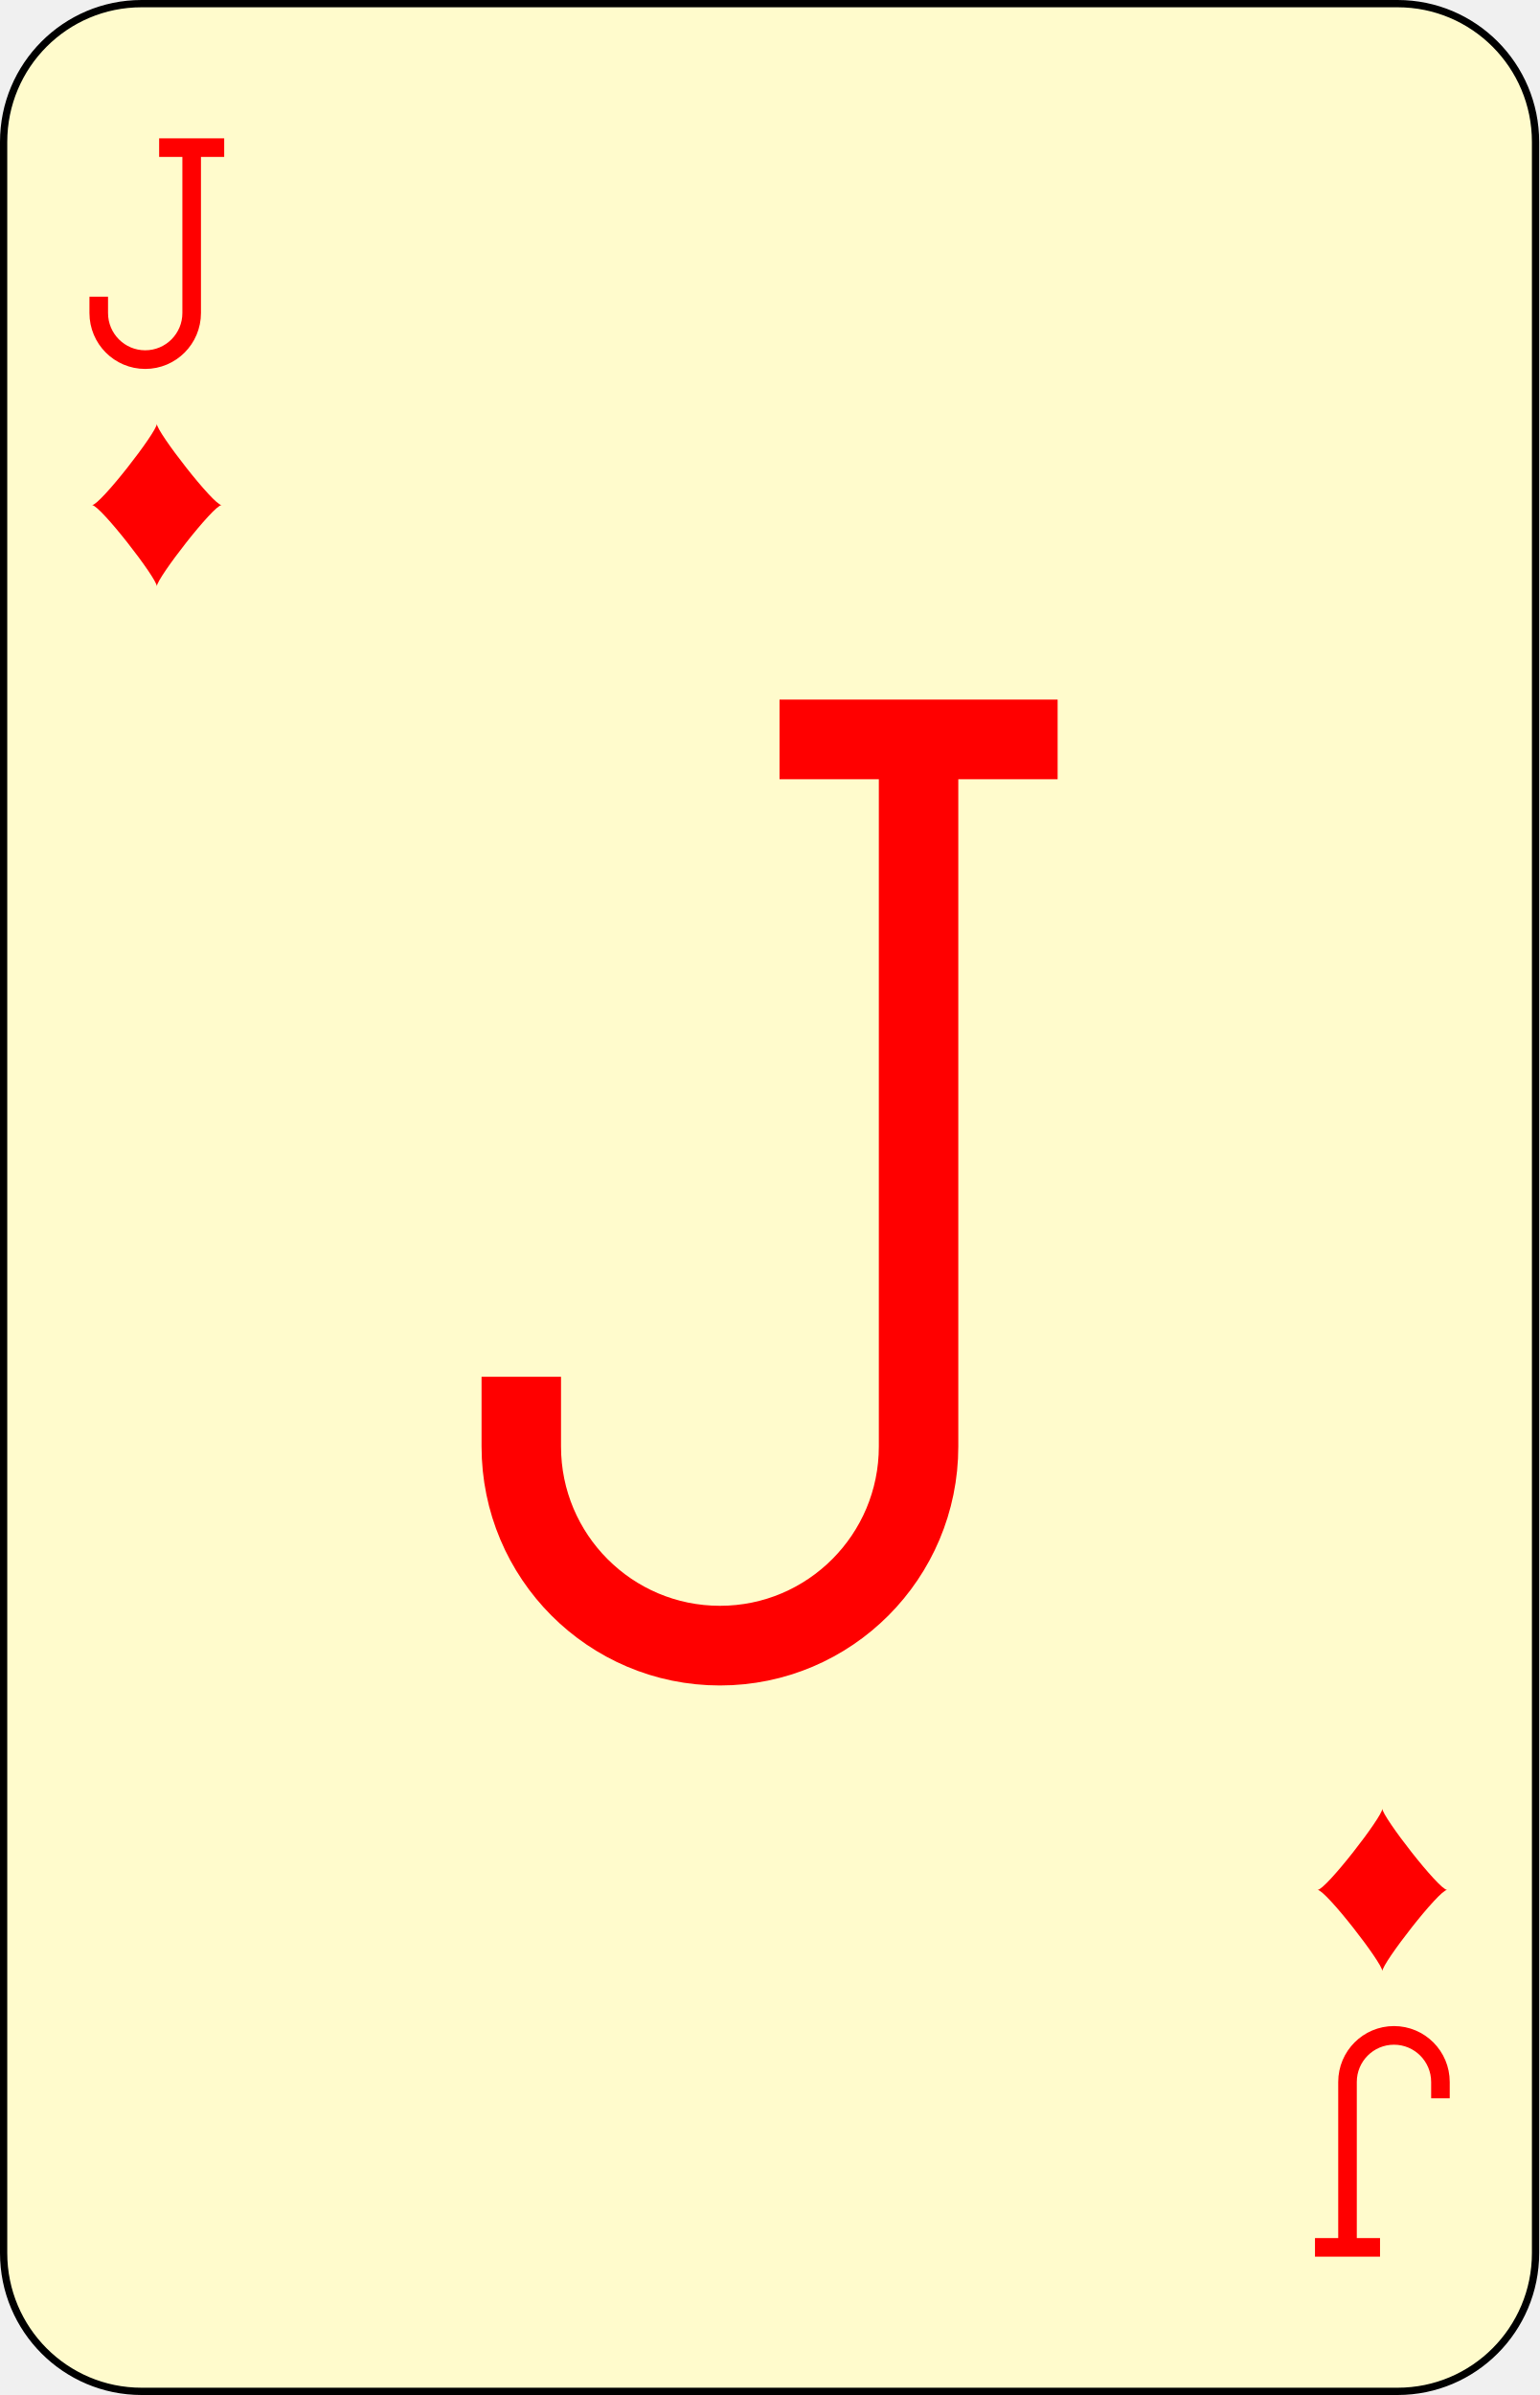
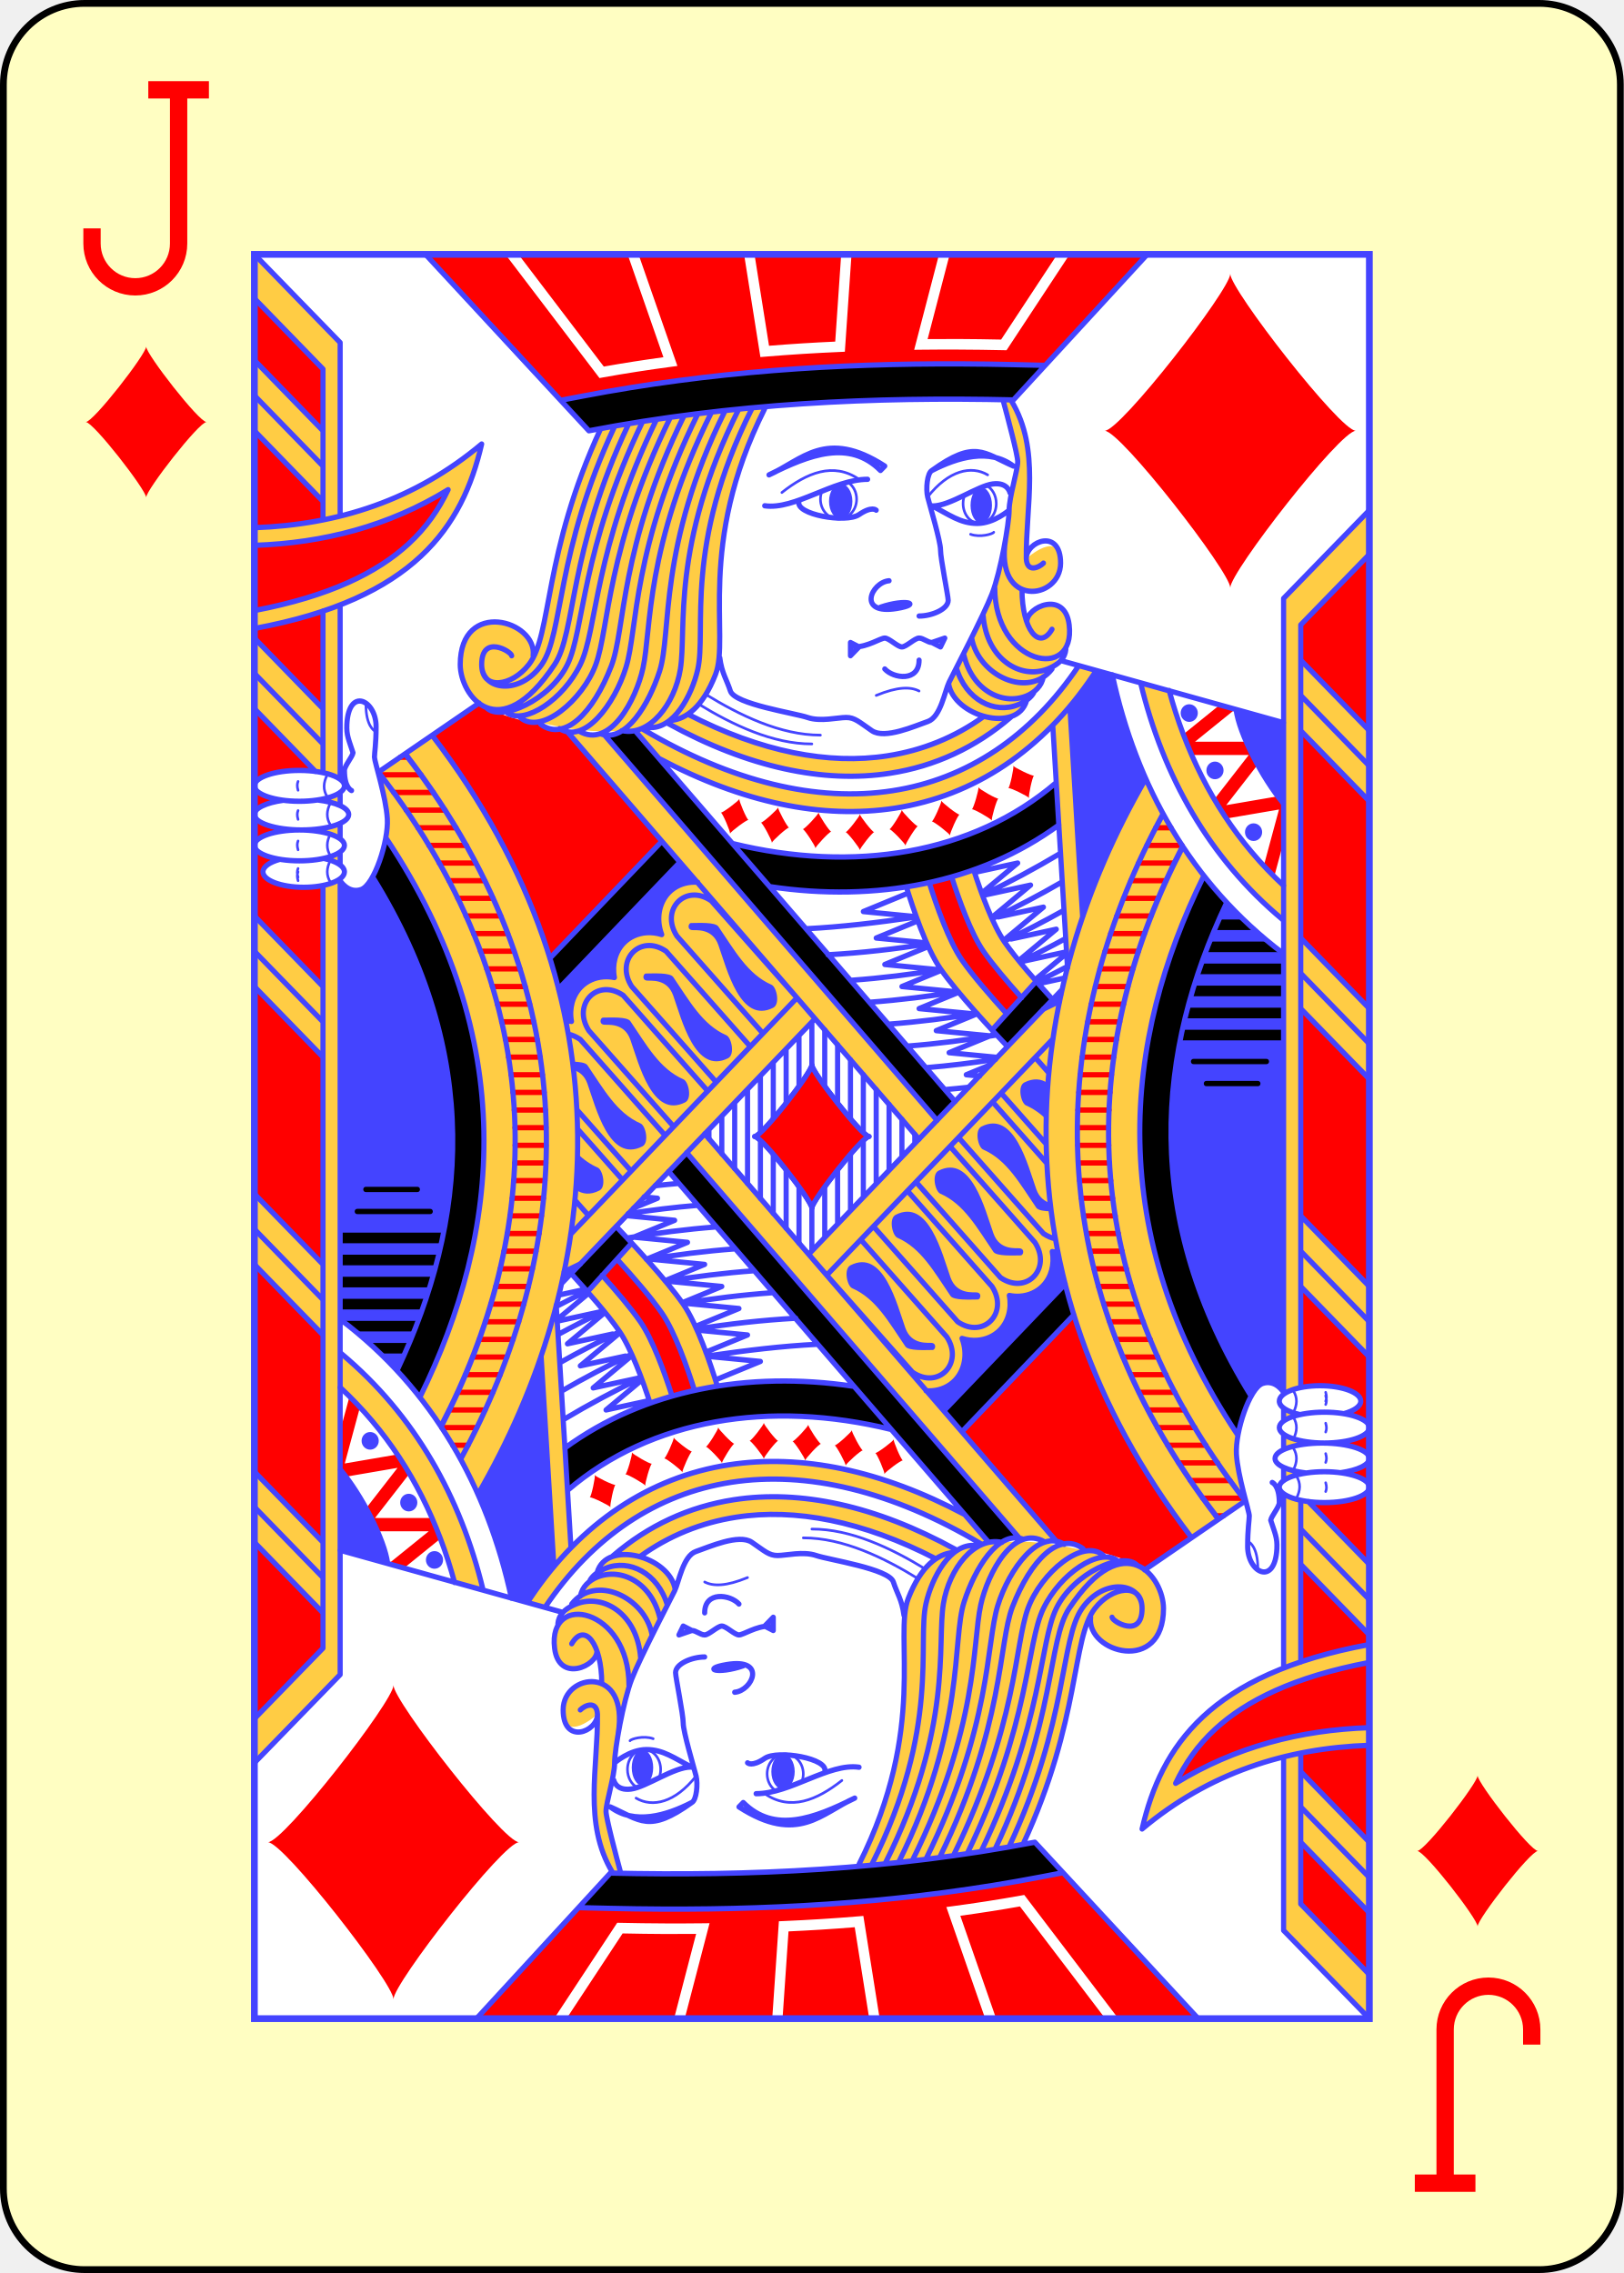
- <svg xmlns="http://www.w3.org/2000/svg" xmlns:xlink="http://www.w3.org/1999/xlink" class="card" face="JD" height="3.5in" preserveAspectRatio="none" viewBox="-106 -164.5 212 329" width="2.25in">
+ <svg xmlns="http://www.w3.org/2000/svg" xmlns:xlink="http://www.w3.org/1999/xlink" class="card" face="JD" height="3.5in" preserveAspectRatio="none" viewBox="-120 -168 240 336" width="2.5in">
  <defs>
+     <symbol id="VDJ" viewBox="-500 -500 1000 1000" preserveAspectRatio="xMinYMid">
+       <path d="M50 -460L250 -460M150 -460L150 250A100 100 0 0 1 -250 250L-250 220" stroke="red" stroke-width="80" stroke-linecap="square" stroke-miterlimit="1.5" fill="none" />
+     </symbol>
    <symbol id="SDJ" viewBox="-600 -600 1200 1200" preserveAspectRatio="xMinYMid">
      <path d="M-400 0C-350 0 0 -450 0 -500C0 -450 350 0 400 0C350 0 0 450 0 500C0 450 -350 0 -400 0Z" fill="red" />
    </symbol>
-     <symbol id="VDJ" viewBox="-500 -500 1000 1000" preserveAspectRatio="xMinYMid">
-       <path d="M50 -460L250 -460M150 -460L150 250A100 100 0 0 1 -250 250L-250 220" stroke="red" stroke-width="80" stroke-linecap="square" stroke-miterlimit="1.5" fill="none" />
+     <symbol id="DJ6" preserveAspectRatio="none" viewBox="0 0 1300 2000">
+       <path stroke="#44F" stroke-linecap="round" stroke-linejoin="round" stroke-width="3" fill="none" d="M85,590c-4.701,8.725 -5.187,17.099 0,25M88.71,621.884c-4.701,8.725 -5.187,17.099 0,25M88.71,656.884c-4.701,8.725 -5.187,17.099 0,25M88.71,686.884c-4.701,8.725 -5.187,17.099 0,25M130,510c0,25 10,30 10,30M50.928,597.5c-1.131,2.58 -1.339,5.774 0,10M50.928,630.524c-1.131,2.58 -1.339,5.774 0,10M50.928,665c-1.131,2.58 -1.339,5.774 0,10M50.928,700c-1.131,2.58 -1.339,5.774 0,10M50.928,696.159c-1.131,2.58 -1.339,5.774 0,10M725,500c25,-10 40,-10 50,-5M705,255c-30,-20 -60.951,-7.28 -90,15M785,275c24.496,-30.289 50.876,-35.961 70,-25M692.54,258.604c5.799,4.009 9.635,10.975 9.635,18.896 0,12.426 -9.441,22.5 -21.088,22.5 -11.646,0 -21.088,-10.074 -21.088,-22.5 0,-3.285 0.66,-6.406 1.846,-9.22M853.124,261.739c6.976,3.399 11.876,11.415 11.876,20.761 0,12.426 -8.662,22.5 -19.347,22.5 -10.685,0 -19.347,-10.074 -19.347,-22.5 0,-3.816 0.817,-7.411 2.259,-10.56M835,317.323c11.292,3.969 26.1,-0.362 27.069,-2.323M517.969,509.822C557.538,533.358 604.489,555.092 650,555M525.369,498.266C565.472,522.392 613.488,545.094 660,545" />
+       <use xlink:href="#SDJ" height="200" width="200" transform="translate(650,1000)scale(1,0.972)rotate(0)translate(-100,-100)" stroke="#44F" stroke-width="36" stroke-linejoin="round" stroke-linecap="round" />
+       <use xlink:href="#SDJ" height="50" width="50" transform="translate(894,598)scale(1,0.972)rotate(-26)translate(-25,-25)" />
+       <use xlink:href="#SDJ" height="50" width="50" transform="translate(852,623)scale(1,0.972)rotate(-22)translate(-25,-25)" />
+       <use xlink:href="#SDJ" height="50" width="50" transform="translate(806,639)scale(1,0.972)rotate(-14)translate(-25,-25)" />
+       <use xlink:href="#SDJ" height="50" width="50" transform="translate(757,650)scale(1,0.972)rotate(-6)translate(-25,-25)" />
+       <use xlink:href="#SDJ" height="50" width="50" transform="translate(706,655)scale(1,0.972)rotate(0)translate(-25,-25)" />
+       <use xlink:href="#SDJ" height="50" width="50" transform="translate(656,653)scale(1,0.972)rotate(5)translate(-25,-25)" />
+       <use xlink:href="#SDJ" height="50" width="50" transform="translate(607,647)scale(1,0.972)rotate(10)translate(-25,-25)" />
+       <use xlink:href="#SDJ" height="50" width="50" transform="translate(560,637)scale(1,0.972)rotate(15)translate(-25,-25)" />
    </symbol>
+     <symbol id="DJ5" preserveAspectRatio="none" viewBox="0 0 1300 2000">
+       <path stroke="#44F" stroke-linecap="round" stroke-linejoin="round" stroke-width="6" fill="none" d="M100,709.952V1610L-2.9802322e-6,1710M100,678.111v13.911M100,645.033v17.312M100,609.791v14.839M100,397.41V594.643M5.9604645e-7,5.9604645e-7 100,100v196.63M100.156,1207.275c107.997,79.347 171.737,190.717 199.486,315.914M207.3,545.261C445.376,846.844 403.682,1165.656 260.675,1405.606M358.174,1166.617 653.704,866.472M365.264,541.561 774.865,1002.951M650,870.236V1005M635,885.469V1120.805M620,900.703 620,1103.908M605,915.937l10e-6,171.074M590,931.172V1070.115M575,946.406V1053.219M560,961.641l-2e-5,74.682M545,976.875l-10e-6,42.551M530,992.109v10.42M408.006,544.65 795.9,981.588M444.424,540.616l372.51,419.609M368.801,1110.75 632.661,842.769M354.528,832.821 496.146,688.992M344.459,797.973 475.103,665.289M144.449,587.034 262.085,508.61M940.101,460.451l259.692,70.425M882.049,524.54c-41.333,34.618 -88.82,55.864 -141.033,63.696 -77.195,11.579 -165.246,-6.435 -258.699,-56.453M453.028,538.37c103.513,59.813 202.907,82.851 290.956,69.644 86.565,-12.985 161.584,-61.304 217.217,-141.821M850.411,523.829C816.55,547.595 778.945,562.323 738.049,568.457 669.735,578.704 590.814,564.241 505.551,521.317M557.384,667.852c141.56,33.774 280.148,12.039 377.1,-68.721M930.877,534.031l17.164,274.628M950.766,512.261c5.176,82.814 10.432,166.905 14.861,237.784M601.099,716.788c123.687,18.042 244.26,-3.946 336.972,-69.989M760.133,716.928C767.967,741.662 783.721,787.209 800,810c19.662,27.527 60.973,70.517 77.718,87.621M786.849,712.279C795.124,737.784 809.834,778.767 825,800c12.464,17.45 33.628,41.114 51.719,60.458M813.053,705.961C821.503,731.58 835.544,769.762 850,790c10.843,15.18 28.27,35.063 44.53,52.714M838.642,697.737C847.145,723.316 860.874,760.224 875,780c13.414,18.779 36.904,44.756 55.795,64.8M153.972,662.331C309.967,889.988 287.883,1108.489 192.987,1295.533M1199.928,715.507c-53.227,-48.045 -91.438,-105.975 -116.853,-171.387 -6.273,-16.146 -11.767,-32.747 -16.514,-49.768M1198.823,754.032c-86.122,-69.992 -139.221,-162.657 -165.48,-268.012M1144.6,515.971c3.51,27.018 30.401,77.532 54.943,106.167M80,240 -2.9802322e-7,160M0,120l80,80M80,280 -2.9802322e-7,200M80,555 -2.9802322e-7,475M0,435l80,80M80,870 -2.9802322e-7,790M0,750l80,80M80,910 -2.9802322e-7,830M80,1185 -2.9802322e-7,1105M0,1065l80,80M80,1225 -2.9802322e-7,1145M80,1500 -2.9802322e-7,1420M0,1380l80,80M80,1540 -2.9802322e-7,1460M80,715.826V1580L-5.9604645e-7,1660M80,404.212V586.914M0,50l80,80v170.958M592.661,882.769l-100,-110c-20,-30 10,-60 40,-40l100,110M538.524,938.376 440,830c-20,-30 10,-60 40,-40l98.193,108.012M488.885,988.773 390,880c-20,-30 10,-60 40,-40l98.606,108.467M366.055,884.082c4.519,0.868 9.232,2.776 13.945,5.918l98.886,108.774M439.259,1039.185 376.341,969.976M376.856,991.542l52.371,57.608M389.335,1089.268l-15.594,-17.153M516.977,711.775c-1.078,-0.089 -2.152,-0.14 -3.221,-0.156 -1.297,-0.018 -2.586,0.017 -3.863,0.105 -10.219,0.706 -19.688,4.787 -26.588,11.688 -11.544,11.544 -15.19,30.278 -8.35,47.686 -5.928,-1.859 -11.945,-2.542 -17.723,-2.143 -10.219,0.706 -19.689,4.787 -26.59,11.688 -9.67,9.67 -13.793,24.386 -10.859,39.141 -4.226,-0.84 -8.449,-1.111 -12.551,-0.828 -10.219,0.706 -19.689,4.787 -26.59,11.688 -9.617,9.617 -13.748,24.224 -10.908,38.896 -0.283,-0.06 -0.566,-0.133 -0.85,-0.188 -0.98,-0.203 -1.978,-0.307 -2.979,-0.311 -0.87,-0.003 -1.723,0.068 -2.555,0.208M911.501,824.106l-51.301,54.965M848.93,726.398c30.438,-14.244 60.781,-29.936 91.001,-47.503M860.229,753.123c27.325,-12.679 54.575,-26.511 81.729,-41.804M874.067,778.661c23.36,-10.811 46.666,-22.46 69.903,-35.142M892.425,802.102c17.883,-8.34 35.733,-17.177 53.545,-26.598M912.413,824.762c11.862,-5.596 23.71,-11.414 35.541,-17.48M919.958,855.554c6.272,-2.875 12.539,-5.81 18.803,-8.809M848.071,724.086 890,690 839.651,700.627M859.686,751.837 905,715 852.309,726.121M873.553,777.759 920,740 867.309,751.121M891.242,800.573 935,765 882.309,776.121M946.916,790.651l-49.607,10.47M910.283,822.288l36.743,-29.869M944.574,820.366l-27.265,5.754M921.876,854.122l18.259,-14.844M796.745,810.826 735,805 785,785M816.745,835.826 755,830 800.995,811.602M836.745,860.825 775,855 821.293,836.483M856.745,885.826 795,880 843.076,860.769M865.487,910.235 810,905 860,885M771.875,751.157c-45.675,6.443 -87.52,11.323 -128.233,13.293M771.745,750.826 710,745 760,725M784.463,781.691c-37.56,5.866 -76.037,10.142 -115.741,12.289M783.928,780.56 725,775 773.666,755.534M800.543,810.726c-34.211,5.512 -69.172,9.723 -105.121,12.221 -0.113,0.008 -0.226,0.016 -0.338,0.024M820.562,835.723c-33.673,5.426 -68.073,9.591 -103.426,12.104M842.46,860.416c-33.626,5.47 -67.975,9.688 -103.271,12.263M865,885c-33.784,5.565 -68.294,9.873 -103.757,12.527M864.175,912.505c-26.572,4.034 -53.609,7.264 -81.218,9.499M832.539,944.214c-9.118,0.981 -18.296,1.857 -27.537,2.622M845.626,931.474 830,930 857.643,918.943M137.753,705.592c129.038,202.306 110.486,391.093 29.078,558.571M144.664,587.05c211.433,263.851 187.394,526.874 72.807,741.458M240.698,1365.491C368.264,1137.311 400.016,847.839 175.72,566.274M144.78,587.132C356.096,850.901 332.058,1113.924 217.853,1328.87M176.02,566.162c223.996,281.677 192.244,571.149 64.817,798.824M100,710c0,0 9.291,14.995 24.328,10.107C139.668,715.121 156.474,665.06 155,640c-1.468,-24.957 -15,-65 -15,-70 0,-5 1.909,-14.691 1.909,-34.691 0,-30 -31.909,-45.309 -34.073,-2.527C107.209,545.174 110,550 115,565M115,565c-0.676,4.552 -10,15 -10,20 0,20 8.286,22.809 8.286,22.809M0,602.5A52.5,17.5 0 0 1 52.5,585 52.5,17.5 0 0 1 105,602.5 52.5,17.5 0 0 1 52.5,620 52.5,17.5 0 0 1 0,602.5M0,635c0,0 0,0 0,0 0,-7.263 13.907,-13.493 33.71,-16.141M73.837,618.553C94.935,621 110,627.44 110,635c0,9.665 -24.624,17.5 -55,17.5 -30.376,0 -55,-7.835 -55,-17.5M0,670A52.5,17.5 0 0 1 52.5,652.5 52.5,17.5 0 0 1 105,670 52.5,17.5 0 0 1 52.5,687.5 52.5,17.5 0 0 1 0,670M81.191,684.829C95.421,687.851 105,693.514 105,700c0,9.665 -21.266,17.5 -47.5,17.5 -26.234,0 -47.5,-7.835 -47.5,-17.5 0,-5.87 7.845,-11.066 19.884,-14.24M71.354,586.354 1.8096853e-5,515M0.02,309.855C97.554,306.607 187.046,278.578 265,215 242.582,308.966 186.547,390.542 0.192,424.084M0.026,329.865C80.534,327.262 156.893,308.022 225.898,266.748 215.042,289.094 200.421,309.706 179.627,328.295 143.531,360.564 88.07,387.481 0.303,403.733M403.784,197.624C336.263,339.655 347.37,430.787 320,465c-20,25 -55,30 -55,0 0,-35 34.9,-14.626 35,-10M420.15,194.736C350.946,338.298 360.638,429.107 335,465c-25,35 -70,30 -70,0M436.417,192.11C365.772,337.154 375.059,428.375 350,465c-65,95 -110,35 -110,0 0,-75 90,-50 85,-10M452.669,189.51C380.329,335.873 384.964,425.072 365,465c-20,40 -77.602,65.61 -94.572,48.745M468.763,187.305C395.282,334.978 400.064,424.872 380,465c-20,40 -64.5,68.136 -85,55M484.862,185.097C410.176,334.001 413.892,422.783 398.06,465c-15,40 -63.998,80.555 -88.06,60M500.989,182.866C425.269,333.183 432.827,424.628 416.121,466.749 395,520 361.556,552.647 333.873,532.762M517.083,180.7C440.175,332.311 447.076,424.662 433.307,468.06 420,510 385.05,555.512 355.845,537.641M532.953,178.991C455.14,331.615 463.149,424.349 453.116,468.935 445,505 414.577,561.021 378.609,540.433M548.832,177.272C470.166,330.965 486.957,428.902 472.488,472.432 460,510 433.177,553.423 404.187,543.706M564.713,175.556C485.046,330.227 504.286,424.838 496.669,470.246 490,510 460.572,546.713 428.474,539.875M580,175C500,330 527.498,425.817 516.915,470.683 510,500 488.836,539.016 459.373,536.333M595,175c-80,155 -40.203,258.598 -57.401,301.367 -14.963,37.211 -34.463,50.386 -51.885,51.962M872.923,165.37C878.475,185.244 890,227.409 890,235c0,10 -10,40 -10,55 0,15 -10,70 -20,95 -10,25 -45,90 -50,100 -5,10 -9.809,39.563 -24.809,44.563C770.191,534.563 735,550 720,540c-15,-10 -20,-15 -30,-15 -10,0 -30,5 -45,0 -15,-5 -85,-15 -90,-30 -4.379,-13.209 -10,-20 -12.377,-37.814M600,250c38.334,-16.373 66.186,-53.253 135,-10v0l-5,5c-36.119,-35.307 -82.46,-18.225 -130,5v0M885,240c-35,-15 -45,-30 -95,5v0c30,-15 66.711,-25.583 95,-5v0M790,245c-5.615,2.796 -7.258,21.124 -5,30 2.466,9.691 15,50 15,60 0,10 8.935,52.186 8.935,57.186C808.935,402.186 790,410 775,410M740,370c-20.808,1.708 -37.884,39.089 9.316,31.367C779.331,396.457 760,390 730,400M695,440v15l10,-10 -10,-5v0M805,435l-5,10 -10,-5 15,-5v0M700,445c15,0 30,-10 35,-10 5,0 15,10 20,10 5,0 15,-10 20,-10 5,0 10,5 15,5M735,470c10.017,10.832 40,15 40,-10M595,285c35,5 80,-30 120,-30M635,280c-5,15 55,25 70,15 15,-10 20,-5 20,-5M790.923,285.265c20,0 52.332,-22.8 70,-25 17.668,-2.2 20,10 20,10M790,285c20,10 33.071,20 52.775,20C862.479,305 880,290 880,290M882.739,166.219C916.805,221.491 899.287,285.408 900,345c0.877,16.276 15,10 20,5M875.871,322.903C862.68,401.749 940,392.043 940,350c0,-40 -40,-25 -40,-5M895,380c0,45 20,70 35,45M863.258,377.678C863.149,465.861 958.062,484.498 950,420c-5,-40 -50,-20 -49.354,-3.324M849.71,409.419C853.692,459.152 893.434,482.286 925,470c18.663,-7.264 21.42,-17.97 21.126,-24.435M836.381,435.227C844.554,477.951 902.816,504.171 930,470M826.958,452.98c9.23,40.691 44.654,58.763 73.332,47.601 9.377,-3.79 17.976,-11.415 19.488,-21.63M818.484,468.745c11.128,36.612 44.521,52.456 71.806,41.836 10.08,-3.923 15.519,-8.85 18.345,-13.571M809.429,486.652c6.149,37.142 80.063,56.922 91.04,18.908M920.159,125.779l-34.261,-0.77c-20.572,-0.462 -41.188,-0.75 -61.848,-0.84 -144.617,-0.628 -291.435,8.513 -441.393,36.51l-25.623,4.783M199.524,-1.861155e-4 390,200C557.854,168.663 722.223,161.344 885,165L1041.082,-4.7504902e-4M472.329,571.725c96.126,49.651 189.631,68.816 274.622,56.068 92.087,-13.813 172.42,-65.876 230.705,-150.232l3.633,-5.258" />
+     </symbol>
+     <symbol id="DJ4" preserveAspectRatio="none" viewBox="0 0 1300 2000">
+       <path fill="black" d="M130,1057c-4.057,-0.057 -4.057,6.057 0,6h60c4.057,0.057 4.057,-6.057 0,-6zm-10,25c-4.057,-0.057 -4.057,6.057 0,6h85c4.057,0.057 4.057,-6.057 0,-6zm-20,27v12h117.996l2.322,-12zm0,25v12h112.19l2.612,-12zm0,25v12h104.353l3.774,-12zm0,25v12h96.806l3.483,-12zm17.561,37h68.505l4.935,-12h-87.372zm29.898,25h27.866l4.935,-12h-46.444zM885.898,125.01c-20.572,-0.462 -41.188,-0.75 -61.848,-0.84 -144.617,-0.628 -291.435,8.513 -441.393,36.51L356.765,165.141 390,200c167.854,-31.337 332.223,-38.656 495,-35l35.361,-38.408zM934.484,599.132c-96.952,80.76 -235.54,102.495 -377.1,68.721l43.715,48.936c123.687,18.042 244.26,-3.946 336.972,-69.989zM816.934,960.224 444.424,540.616 408.006,544.65 795.9,981.588ZM496.146,688.992 354.528,832.821 344.459,797.973 475.103,665.289ZM877.718,897.621c-4.427,-4.522 -10.572,-10.854 -17.549,-18.39l51.237,-55.326c6.549,7.159 13.215,14.344 19.389,20.895M192.987,1295.533c94.897,-187.044 116.98,-405.546 -39.015,-633.202 -4.979,15.602 -9.504,32.46 -16.219,43.261 129.038,202.306 110.486,391.093 29.078,558.571z" />
+     </symbol>
+     <symbol id="DJ3" preserveAspectRatio="none" viewBox="0 0 1300 2000">
+       <path fill="#44F" d="M509,758c9,0 28.315,-1.237 32,4 19,27 34.047,54.141 62,66 5.895,2.501 10.258,21.901 2,26 -38.418,19.069 -54.167,-44.095 -64,-71 -7.297,-19.969 -27.054,-16.342 -31,-17 -6,-1 -3.687,-8 -1,-8zM456.339,815.231c9,0 28.315,-1.237 32,4 19,27 34.047,54.141 62,66 5.895,2.501 10.258,21.901 2,26 -38.418,19.069 -54.167,-44.095 -64,-71 -7.297,-19.969 -27.054,-16.342 -31,-17 -6,-1 -3.687,-8 -1,-8zM406.339,865.231c9,0 28.315,-1.237 32,4 19,27 34.047,54.141 62,66 5.895,2.501 10.258,21.901 2,26 -38.418,19.069 -54.167,-44.095 -64,-71 -7.297,-19.969 -27.054,-16.342 -31,-17 -6,-1 -3.687,-8 -1,-8zM371.248,915.149c7.579,0.188 14.956,1.05 17.09,4.082 19,27 34.047,54.141 62,66 5.895,2.501 10.258,21.901 2,26 -38.418,19.069 -54.167,-44.095 -64,-71 -3.549,-9.711 -10.044,-13.842 -16.235,-15.599M376.289,1019.066c7.016,6.682 14.831,12.255 24.049,16.166 5.895,2.501 10.258,21.901 2,26 -10.879,5.4 -19.941,4.206 -27.565,-0.892M697.25,280a13.625,20 0 0 1 -13.625,20 13.625,20 0 0 1 -13.625,-20 13.625,20 0 0 1 13.625,-20 13.625,20 0 0 1 13.625,20zM860,284.506a12.5,20.292 0 0 1 -12.5,20.292 12.5,20.292 0 0 1 -12.5,-20.292 12.5,20.292 0 0 1 12.5,-20.292 12.5,20.292 0 0 1 12.5,20.292zM1039.288,594.296c-17.009,-37.323 -29.874,-76.645 -38.918,-117.435l-19.08,-4.558 -3.633,5.258c-8.474,12.264 -17.414,23.846 -26.839,34.714 5.125,82.8 10.381,166.892 15.044,237.706 19.442,-54.632 44.354,-106.743 73.427,-155.684zM1144.6,515.971l55.194,14.905m-55.194,-14.905c3.51,27.018 30.401,77.532 54.943,106.167l0.251,-91.261M137.57,706c-4.348,7.569 -8.855,12.681 -13.242,14.107C109.291,724.995 100,709.976 100,709.976l0.078,496.904c23.977,17.954 45.709,37.081 66.058,57.431 82.103,-167.626 100.655,-356.414 -28.566,-558.312zM100,1610 -10,1720M354.528,832.821l141.618,-143.829 20.83,22.783c-1.078,-0.089 -2.152,-0.14 -3.221,-0.156 -1.297,-0.018 -2.586,0.017 -3.863,0.105 -10.219,0.706 -19.688,4.787 -26.588,11.688 -11.544,11.544 -15.19,30.278 -8.35,47.686 -5.928,-1.859 -11.945,-2.542 -17.723,-2.143 -10.219,0.706 -19.689,4.787 -26.59,11.688 -9.67,9.67 -13.793,24.386 -10.859,39.141 -4.226,-0.84 -8.449,-1.111 -12.551,-0.828 -10.219,0.706 -19.689,4.787 -26.59,11.688 -9.617,9.617 -13.748,24.224 -10.908,38.896 -0.283,-0.06 -0.566,-0.133 -0.85,-0.188 -0.98,-0.203 -1.978,-0.307 -2.979,-0.311 -0.87,-0.003 -1.723,0.068 -2.555,0.208zM1100,520a10,10 0 0 1 -10,10 10,10 0 0 1 -10,-10 10,10 0 0 1 10,-10 10,10 0 0 1 10,10zM1130,585a10,10 0 0 1 -10,10 10,10 0 0 1 -10,-10 10,10 0 0 1 10,-10 10,10 0 0 1 10,10zM1175,655a10,10 0 0 1 -10,10 10,10 0 0 1 -10,-10 10,10 0 0 1 10,-10 10,10 0 0 1 10,10z" />
+     </symbol>
+     <symbol id="DJ2" preserveAspectRatio="none" viewBox="0 0 1300 2000">
+       <path fill="red" d="M199.521,0l157.664,165.582 25.473,-4.902c149.958,-27.996 296.776,-37.138 441.393,-36.51 20.66,0.09 41.275,0.378 61.848,0.84l34.475,1.57L1040.949,0h-90.371l-73.627,108.701 -3.268,-0.072c-17.44,-0.384 -35.101,-0.607 -52.801,-0.684 -14.191,-0.062 -28.397,-0.029 -43.678,0.152l-7.916,0.094L798.268,0H696.223l-7.773,110.4 -5.359,0.221c-28.906,1.195 -58.058,2.965 -87.605,5.359L589.971,116.428 570.955,0H447.898l45.314,126.52 -7.391,0.957c-26.194,3.391 -52.95,7.403 -79.91,12.123L402.369,140.221 292.633,0Zm108.35,0 99.543,127.197c23.432,-4.051 46.649,-7.54 69.502,-10.588L435.15,0Zm275.244,0 16.924,103.627c25.991,-2.041 51.693,-3.606 77.189,-4.721L684.191,0Zm227.576,0 -25.73,96.07c12.299,-0.107 24.295,-0.176 35.975,-0.125 16.664,0.072 33.27,0.302 49.725,0.645L936.086,0ZM0,50v70l80,80v-70zm0,150v109.854c27.325,-0.911 54.014,-3.781 80,-8.816V280Zm225.898,66.748C156.887,308.026 80.516,327.253 0,329.854v73.936c87.942,-16.247 143.49,-43.188 179.627,-75.494 20.794,-18.589 35.415,-39.201 46.271,-61.547zM80,404.438C56.424,412.129 29.87,418.722 0,424.094V435l80,80zm182.084,104.172 -54.93,36.684c65.585,82.864 109.888,167.062 137.031,251.623L475.107,665.293 365.264,541.561c-34.415,-10.878 -70.714,-12.66 -103.18,-32.951zm863.334,2.24 -42.344,33.27 9.807,23.381h66.514l-40.512,50.641 14.359,21.424 61.381,-10.23 -17.67,63.613 12.203,12.115 10.982,-39.539 -0.596,-43.387 -6.068,-7.82 -60.371,10.062 36.715,-45.895L1156.74,552.5h-60.057l46.652,-36.656zM0,515v87.5a52.5,17.5 0 0 1 52.5,-17.5 52.5,17.5 0 0 1 18.664,1.164zm0,87.5V635c0,-7.263 13.907,-13.493 33.711,-16.141l0.301,-0.002A52.5,17.5 0 0 1 0,602.5ZM0,635v35a52.5,17.5 0 0 1 52.5,-17.5 52.5,17.5 0 0 1 27.5,2.619v-4.545C72.493,651.797 64.012,652.5 55,652.5 24.624,652.5 0,644.665 0,635Zm0,35v80l80,80V715.414C73.302,716.744 65.642,717.5 57.5,717.5 31.266,717.5 10,709.665 10,700c0,-5.867 7.837,-11.059 19.863,-14.234A52.5,17.5 0 0 1 0,670ZM170.152,567a3,3 0 1 0 0,6h8.428 0.381a3,3 0 1 0 0,-6h-0.381zM72.721,586.354A52.5,17.5 0 0 1 80,587.619v-1.266zM146.998,587a3,3 0 1 0 0,6h46.938 0.355a3,3 0 1 0 0,-6h-0.355zm15.473,20a3,3 0 1 0 0,6h45.842 0.324a3,3 0 1 0 0,-6H208.312ZM80,617.393a52.5,17.5 0 0 1 -6.863,1.166l0.699,-0.006c2.125,0.247 4.17,0.544 6.164,0.869zM176.955,627a3,3 0 1 0 0,6h44.982 0.297a3,3 0 1 0 0,-6h-0.297zm13.672,20a3,3 0 1 0 0,6h44.199 0.27a3,3 0 1 0 0,-6h-0.27zm12.871,20a3,3 0 1 0 0,6h43.381 0.25a3,3 0 1 0 0,-6h-0.25zm12.078,20a3,3 0 1 0 0,6h42.422a3,3 0 1 0 0,-6zm597.477,18.961 -26.203,6.318C795.125,737.784 809.834,778.767 825,800c12.701,17.782 34.437,42.018 52.748,61.559L894.529,842.715C878.269,825.064 860.843,805.18 850,790 835.544,769.762 821.502,731.58 813.053,705.961ZM226.846,707a3,3 0 1 0 0,6h41.582a3,3 0 1 0 0,-6zm10.307,20a3,3 0 1 0 0,6h41.021a3,3 0 1 0 0,-6zm9.557,20a3,3 0 1 0 0,6h40.467a3,3 0 1 0 0,-6zm8.814,20a3,3 0 1 0 0,6h39.76 0.156a3,3 0 1 0 0,-6h-0.156zm8.082,20a3,3 0 1 0 0,6h39.141a3,3 0 1 0 0,-6zm7.354,20a3,3 0 1 0 0,6h38.609a3,3 0 1 0 0,-6zm6.514,20a3,3 0 1 0 0,6h38.264a3,3 0 1 0 0,-6zM0,830v235l80,80V910Zm283.213,17a3,3 0 1 0 0,6h37.809a3,3 0 1 0 0,-6zm5.043,20a3,3 0 1 0 0,6h37.439a3,3 0 1 0 0,-6zm4.354,20a3,3 0 1 0 0,6h37.152a3,3 0 1 0 0,-6zm3.668,20a3,3 0 1 0 0,6h36.945a3,3 0 1 0 0,-6zm2.986,20a3,3 0 1 0 0,6h36.627a3,3 0 1 0 0,-6zm2.197,20a3,3 0 1 0 0,6h36.453a3,3 0 1 0 0,-6zm1.49,20a3,3 0 1 0 0,6h36.398a3,3 0 1 0 0,-6zm0.83,20a3,3 0 1 0 0,6H340a3,3 0 1 0 0,-6zm0.174,20a3,3 0 1 0 0,6H340a3,3 0 1 0 0,-6zm-0.484,20a3,3 0 1 0 0,6h36.412a3,3 0 1 0 0,-6zm-1.137,20a3,3 0 1 0 0,6h36.447a3,3 0 1 0 0,-6zm-1.787,20a3,3 0 1 0 0,6h36.555a3,3 0 1 0 0,-6zm-2.52,20a3,3 0 1 0 0,6h36.816a3,3 0 1 0 0,-6zm-3.184,20a3,3 0 1 0 0,6h37.115a3,3 0 1 0 0,-6zm-3.826,20a3,3 0 1 0 0,6h37.354a3,3 0 1 0 0,-6zM0,1145v235l80,80v-235zm286.551,2a3,3 0 1 0 0,6h37.656a3,3 0 1 0 0,-6zm-5.109,20a3,3 0 1 0 0,6h38.023a3,3 0 1 0 0,-6zm-5.75,20a3,3 0 1 0 0,6h38.445a3,3 0 1 0 0,-6zm-6.396,20a3,3 0 1 0 0,6h38.914a3,3 0 1 0 0,-6zm-7.041,20a3,3 0 1 0 0,6h39.396a3,3 0 1 0 0,-6zm-7.691,20a3,3 0 1 0 0,6h39.844a3,3 0 1 0 0,-6zm-8.342,20a3,3 0 1 0 0,6h40.34a3,3 0 0 0 0.002,0 3,3 0 0 0 0.006,0h0.039a3,3 0 0 0 0.162,-5.996 3,3 0 0 0 -0.178,0h-0.031zm-9,20a3,3 0 1 0 0,6h40.883a3,3 0 1 0 0,-6zm-9.66,20a3,3 0 1 0 0,6h41.463a3,3 0 1 0 0,-6zm-9.125,20a3,3 0 1 0 0,6h40.877a3,3 0 1 0 0,-6zm12.818,20a3,3 0 1 0 0,6h17.703 0.125a3,3 0 1 0 0,-6h-0.125zM0,1459.955V1660l80,-80v-40.768z" />
+     </symbol>
+     <symbol id="DJ1" preserveAspectRatio="none" viewBox="0 0 1300 2000">
+       <path fill="#FC4" d="M0 0L0 602.5A52.5 17.5 0 0 1 52.5 585A52.5 17.5 0 0 1 100 595.092L100 397.393C208.286 356.236 247.222 289.517 265 215C214.523 256.168 159.203 282.41 100 296.691L100 100L0 0zM0 602.5L0 635C0 627.737 13.907 621.507 33.711 618.859L34.012 618.857A52.5 17.5 0 0 1 0 602.5zM0 635L0 670A52.5 17.5 0 0 1 52.5 652.5A52.5 17.5 0 0 1 100 662.592L100 645.057C90.047 649.557 73.609 652.5 55 652.5C24.624 652.5 0 644.665 0 635zM0 670L0 1710L100 1610L100 707.814C92.207 713.556 76.108 717.5 57.5 717.5C31.266 717.5 10 709.665 10 700C10 694.133 17.837 688.941 29.863 685.766A52.5 17.5 0 0 1 0 670zM872.922 165.369C878.474 185.244 890 227.409 890 235C890 245 880 275 880 290C880 305 870 360 860 385C850 410 815 475 809.715 485.826C812.586 504.418 831.774 518.642 851.9 523.861L850.412 523.828C816.551 547.594 778.945 562.323 738.049 568.457C669.735 578.704 590.814 564.241 505.551 521.316L504.895 521.611C516.499 514.249 527.984 500.274 537.598 476.367C554.796 433.598 515 330 595 175C527.022 174.999 461.402 179.195 403.783 197.625C342.894 325.705 345.947 412.394 326.031 454.139C330 415 240 390 240 465C240 485.578 255.555 514.798 283.029 516.09C348.178 537.161 412.978 552.712 485.713 528.33C488.09 528.115 490.507 527.675 492.945 526.996L482.316 531.783C575.769 581.801 663.821 599.816 741.016 588.236C793.229 580.404 840.716 559.159 882.049 524.541L880.32 524.502C889.914 521.895 897.498 515.848 900.469 505.561C924.519 477.241 934.668 461.558 947.25 443.664C950.076 437.658 951.223 429.786 950 420C945 380 900.001 400 900.119 415.273C896.746 404.841 894.999 393.292 895.145 379.896C914.503 387.622 940 374.143 940 350C940 310 900 345 900 345C900 345 916.804 221.49 882.738 166.219L872.922 165.369zM961.201 466.193C905.569 546.711 830.55 595.029 743.984 608.014C655.935 621.221 556.541 598.183 453.027 538.369L445 540L472.33 571.725C568.456 621.376 661.96 640.542 746.951 627.793C817.729 617.176 881.561 583.959 933.777 530.855L930.877 534.031L948.041 808.658L965.627 750.045C961.199 679.205 955.947 595.159 950.773 512.389C960.181 501.477 969.155 489.865 977.656 477.561L981.289 472.303L961.201 466.193zM1033.342 486.02C1059.601 591.374 1112.7 684.039 1198.822 754.031L1199.928 715.506C1133.563 655.602 1090.542 580.332 1066.561 494.352L1033.342 486.02zM365.264 541.561L516.334 711.734C515.472 711.675 514.612 711.631 513.756 711.619C512.459 711.601 511.17 711.636 509.893 711.725C499.673 712.431 490.205 716.512 483.305 723.412C471.76 734.956 468.115 753.69 474.955 771.098C469.027 769.238 463.01 768.556 457.232 768.955C447.013 769.661 437.543 773.742 430.643 780.643C420.972 790.313 416.849 805.029 419.783 819.783C415.557 818.943 411.334 818.672 407.232 818.955C397.013 819.661 387.543 823.742 380.643 830.643C371.026 840.26 366.894 854.867 369.734 869.539C369.451 869.479 369.168 869.406 368.885 869.352C367.905 869.149 366.907 869.045 365.906 869.041C365.037 869.038 364.183 869.108 363.352 869.248L363.74 871.375C342.124 763.333 292.851 653.033 207.75 544.896L144.154 586.48C147.98 601.13 154.045 623.759 155 640C155.352 645.977 154.664 653.376 153.588 661.789C309.967 889.988 287.883 1108.49 192.412 1294.926C219.454 1328.214 242.125 1365.216 260.432 1405.092C304.395 1331.609 338.788 1250.648 358.482 1164.994L358.174 1166.617L653.705 866.473L774.865 1002.951L795.9 981.588L408.006 544.65L365.264 541.561zM100 609.904A52.5 17.5 0 0 1 73.174 618.559L73.836 618.553C84.484 619.788 93.586 622.042 100 624.941L100 609.904zM100 677.404A52.5 17.5 0 0 1 80.135 684.848L81.191 684.828C89.256 686.541 95.82 689.104 100 692.182L100 677.404zM838.641 697.736L813.053 705.961C821.502 731.58 835.544 769.762 850 790C860.843 805.18 878.269 825.064 894.529 842.715C894.529 842.715 917.566 830.644 910.729 823.059C897.241 808.094 883.902 792.462 875 780C860.874 760.224 847.144 723.315 838.641 697.736zM786.85 712.279L760.133 716.928C767.967 741.662 783.721 787.209 800 810C814.389 830.144 840.371 858.569 859.836 879.07C866.969 886.584 876.719 860.457 876.719 860.457C858.628 841.113 837.464 817.45 825 800C809.834 778.767 795.125 737.784 786.85 712.279z" />
+     </symbol>
+     <rect id="XDJ" width="164.8" height="260.8" x="-82.4" y="-130.4" />
  </defs>
-   <rect width="211" height="328" x="-105.5" y="-164" rx="19" ry="19" fill="#fffbcc" stroke="black" />
-   <use xlink:href="#VDJ" height="136.8" width="136.8" x="-68.4" y="-68.4" />
-   <use xlink:href="#VDJ" height="32" width="32" x="-100.4" y="-145.5" />
-   <use xlink:href="#SDJ" height="26.769" width="26.769" x="-97.784" y="-108.5" />
+   <rect width="239" height="335" x="-119.5" y="-167.5" rx="12" ry="12" fill="#fffec2" stroke="black" />
+   <use xlink:href="#XDJ" width="164.8" height="260.8" stroke="none" fill="white" />
+   <use width="164.8" height="260.8" x="-82.4" y="-130.4" xlink:href="#DJ1" />
+   <use transform="rotate(180)" width="164.8" height="260.8" x="-82.4" y="-130.4" xlink:href="#DJ1" />
+   <use width="164.8" height="260.8" x="-82.4" y="-130.4" xlink:href="#DJ2" />
+   <use transform="rotate(180)" width="164.8" height="260.8" x="-82.4" y="-130.4" xlink:href="#DJ2" />
+   <use width="164.8" height="260.8" x="-82.4" y="-130.4" xlink:href="#DJ3" />
+   <use transform="rotate(180)" width="164.8" height="260.8" x="-82.4" y="-130.4" xlink:href="#DJ3" />
+   <use width="164.8" height="260.8" x="-82.4" y="-130.4" xlink:href="#DJ4" />
+   <use transform="rotate(180)" width="164.8" height="260.8" x="-82.4" y="-130.4" xlink:href="#DJ4" />
+   <use width="164.8" height="260.8" x="-82.4" y="-130.4" xlink:href="#DJ5" />
+   <use transform="rotate(180)" width="164.8" height="260.8" x="-82.4" y="-130.4" xlink:href="#DJ5" />
+   <use width="164.8" height="260.8" x="-82.4" y="-130.4" xlink:href="#DJ6" />
+   <use transform="rotate(180)" width="164.8" height="260.8" x="-82.4" y="-130.4" xlink:href="#DJ6" />
+   <use xlink:href="#VDJ" height="32" width="32" x="-114.4" y="-156" />
+   <use xlink:href="#SDJ" height="26.769" width="26.769" x="-111.784" y="-119" />
+   <use xlink:href="#SDJ" height="55.68" width="55.68" x="34" y="-132.16" />
  <g transform="rotate(180)">
-     <use xlink:href="#VDJ" height="32" width="32" x="-100.4" y="-145.5" />
-     <use xlink:href="#SDJ" height="26.769" width="26.769" x="-97.784" y="-108.5" />
+     <use xlink:href="#VDJ" height="32" width="32" x="-114.4" y="-156" />
+     <use xlink:href="#SDJ" height="26.769" width="26.769" x="-111.784" y="-119" />
+     <use xlink:href="#SDJ" height="55.68" width="55.68" x="34" y="-132.16" />
  </g>
+   <use xlink:href="#XDJ" stroke="#44F" fill="none" />
</svg>
